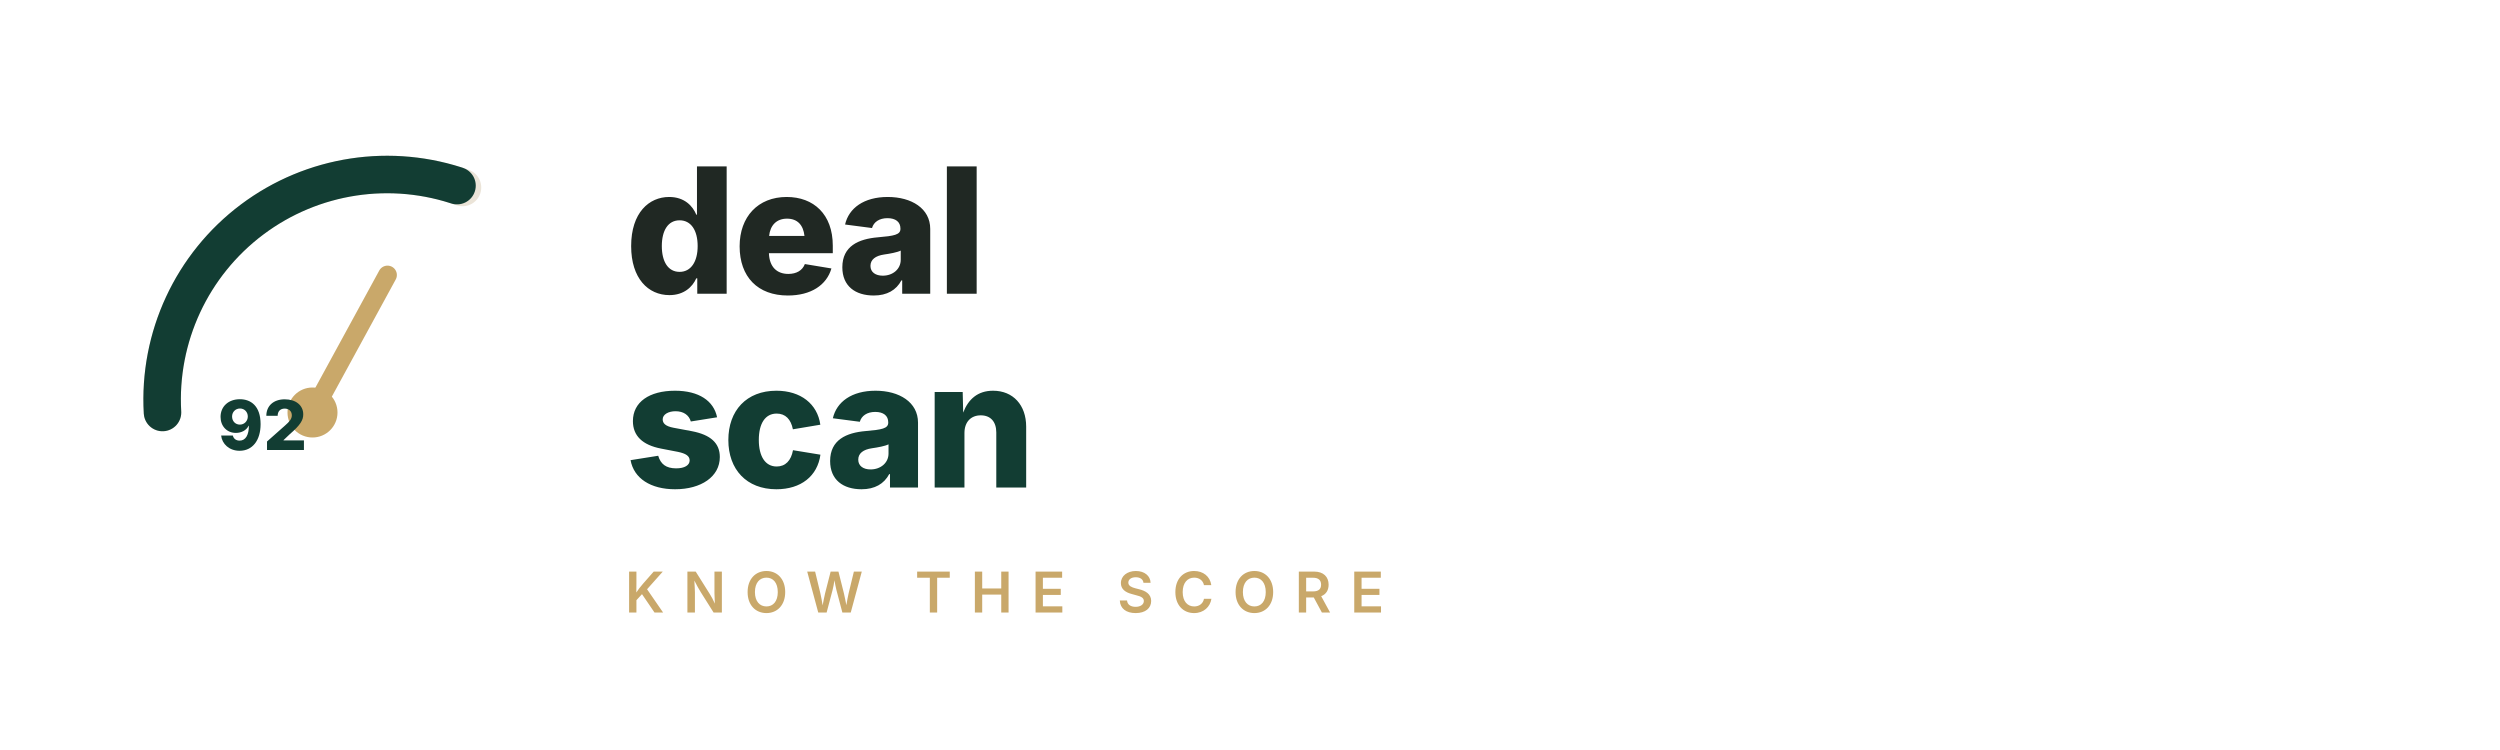
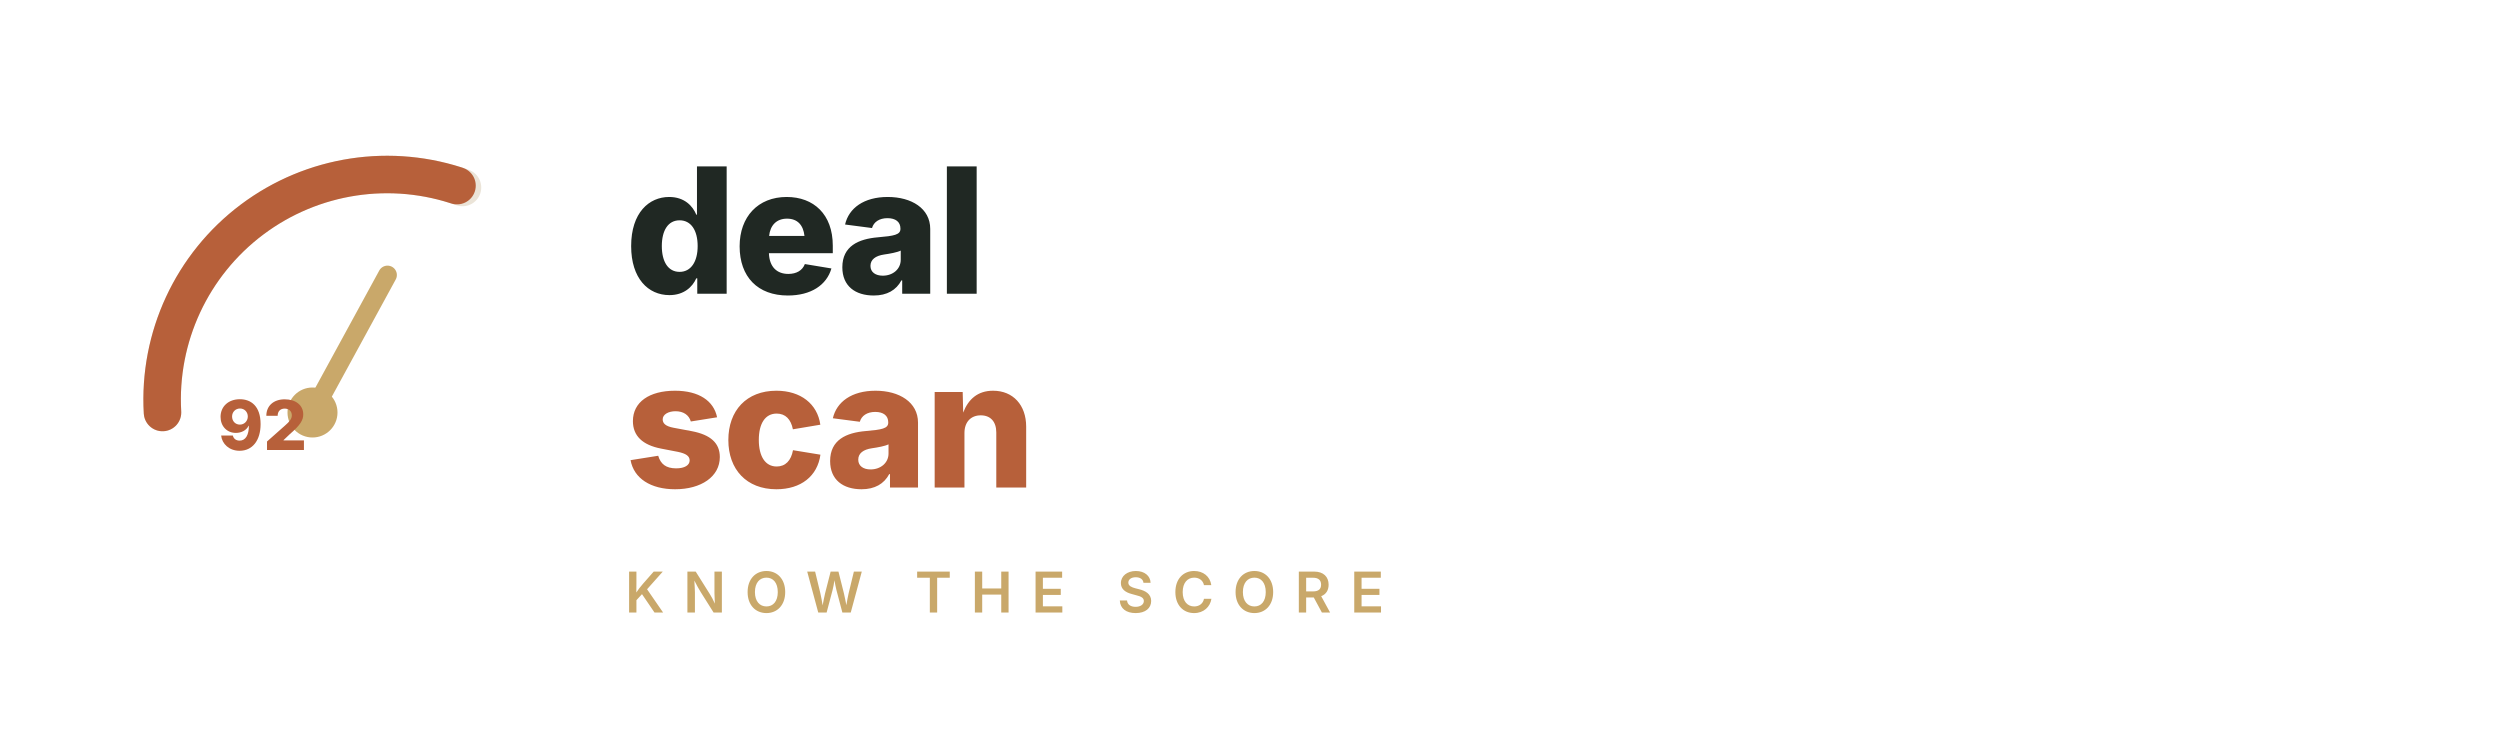
<svg xmlns="http://www.w3.org/2000/svg" viewBox="0 0 400 120" fill="none">
  <path d="M26 66A36 36 0 0 1 74 30" stroke="#ebe4d8" stroke-width="6" stroke-linecap="round" />
-   <path d="M26 66A36 36 0 0 1 74 30" stroke="#123d33" stroke-width="6" stroke-dasharray="70 140" stroke-linecap="round" />
+   <path d="M26 66A36 36 0 0 1 74 30" stroke="#b7603a" stroke-width="6" stroke-dasharray="70 140" stroke-linecap="round" />
  <line x1="50" y1="66" x2="62" y2="44" stroke="#c9a86a" stroke-width="3" stroke-linecap="round" />
  <circle cx="50" cy="66" r="4" fill="#c9a86a" />
-   <text x="42" y="72" font-family="system-ui,-apple-system,sans-serif" font-size="11" font-weight="800" fill="#123d33" text-anchor="middle">92</text>
+   <text x="42" y="72" font-family="system-ui,-apple-system,sans-serif" font-size="11" font-weight="800" fill="#b7603a" text-anchor="middle">92</text>
  <text x="100" y="47" font-family="system-ui,-apple-system,sans-serif" font-size="28" font-weight="800" fill="#202823" letter-spacing="-0.5">deal</text>
-   <text x="100" y="78" font-family="system-ui,-apple-system,sans-serif" font-size="28" font-weight="800" fill="#123d33" letter-spacing="-0.5">scan</text>
+   <text x="100" y="78" font-family="system-ui,-apple-system,sans-serif" font-size="28" font-weight="800" fill="#b7603a" letter-spacing="-0.5">scan</text>
  <text x="100" y="98" font-family="system-ui,-apple-system,sans-serif" font-size="9" fill="#c9a86a" letter-spacing="3" font-weight="600">KNOW THE SCORE</text>
</svg>
